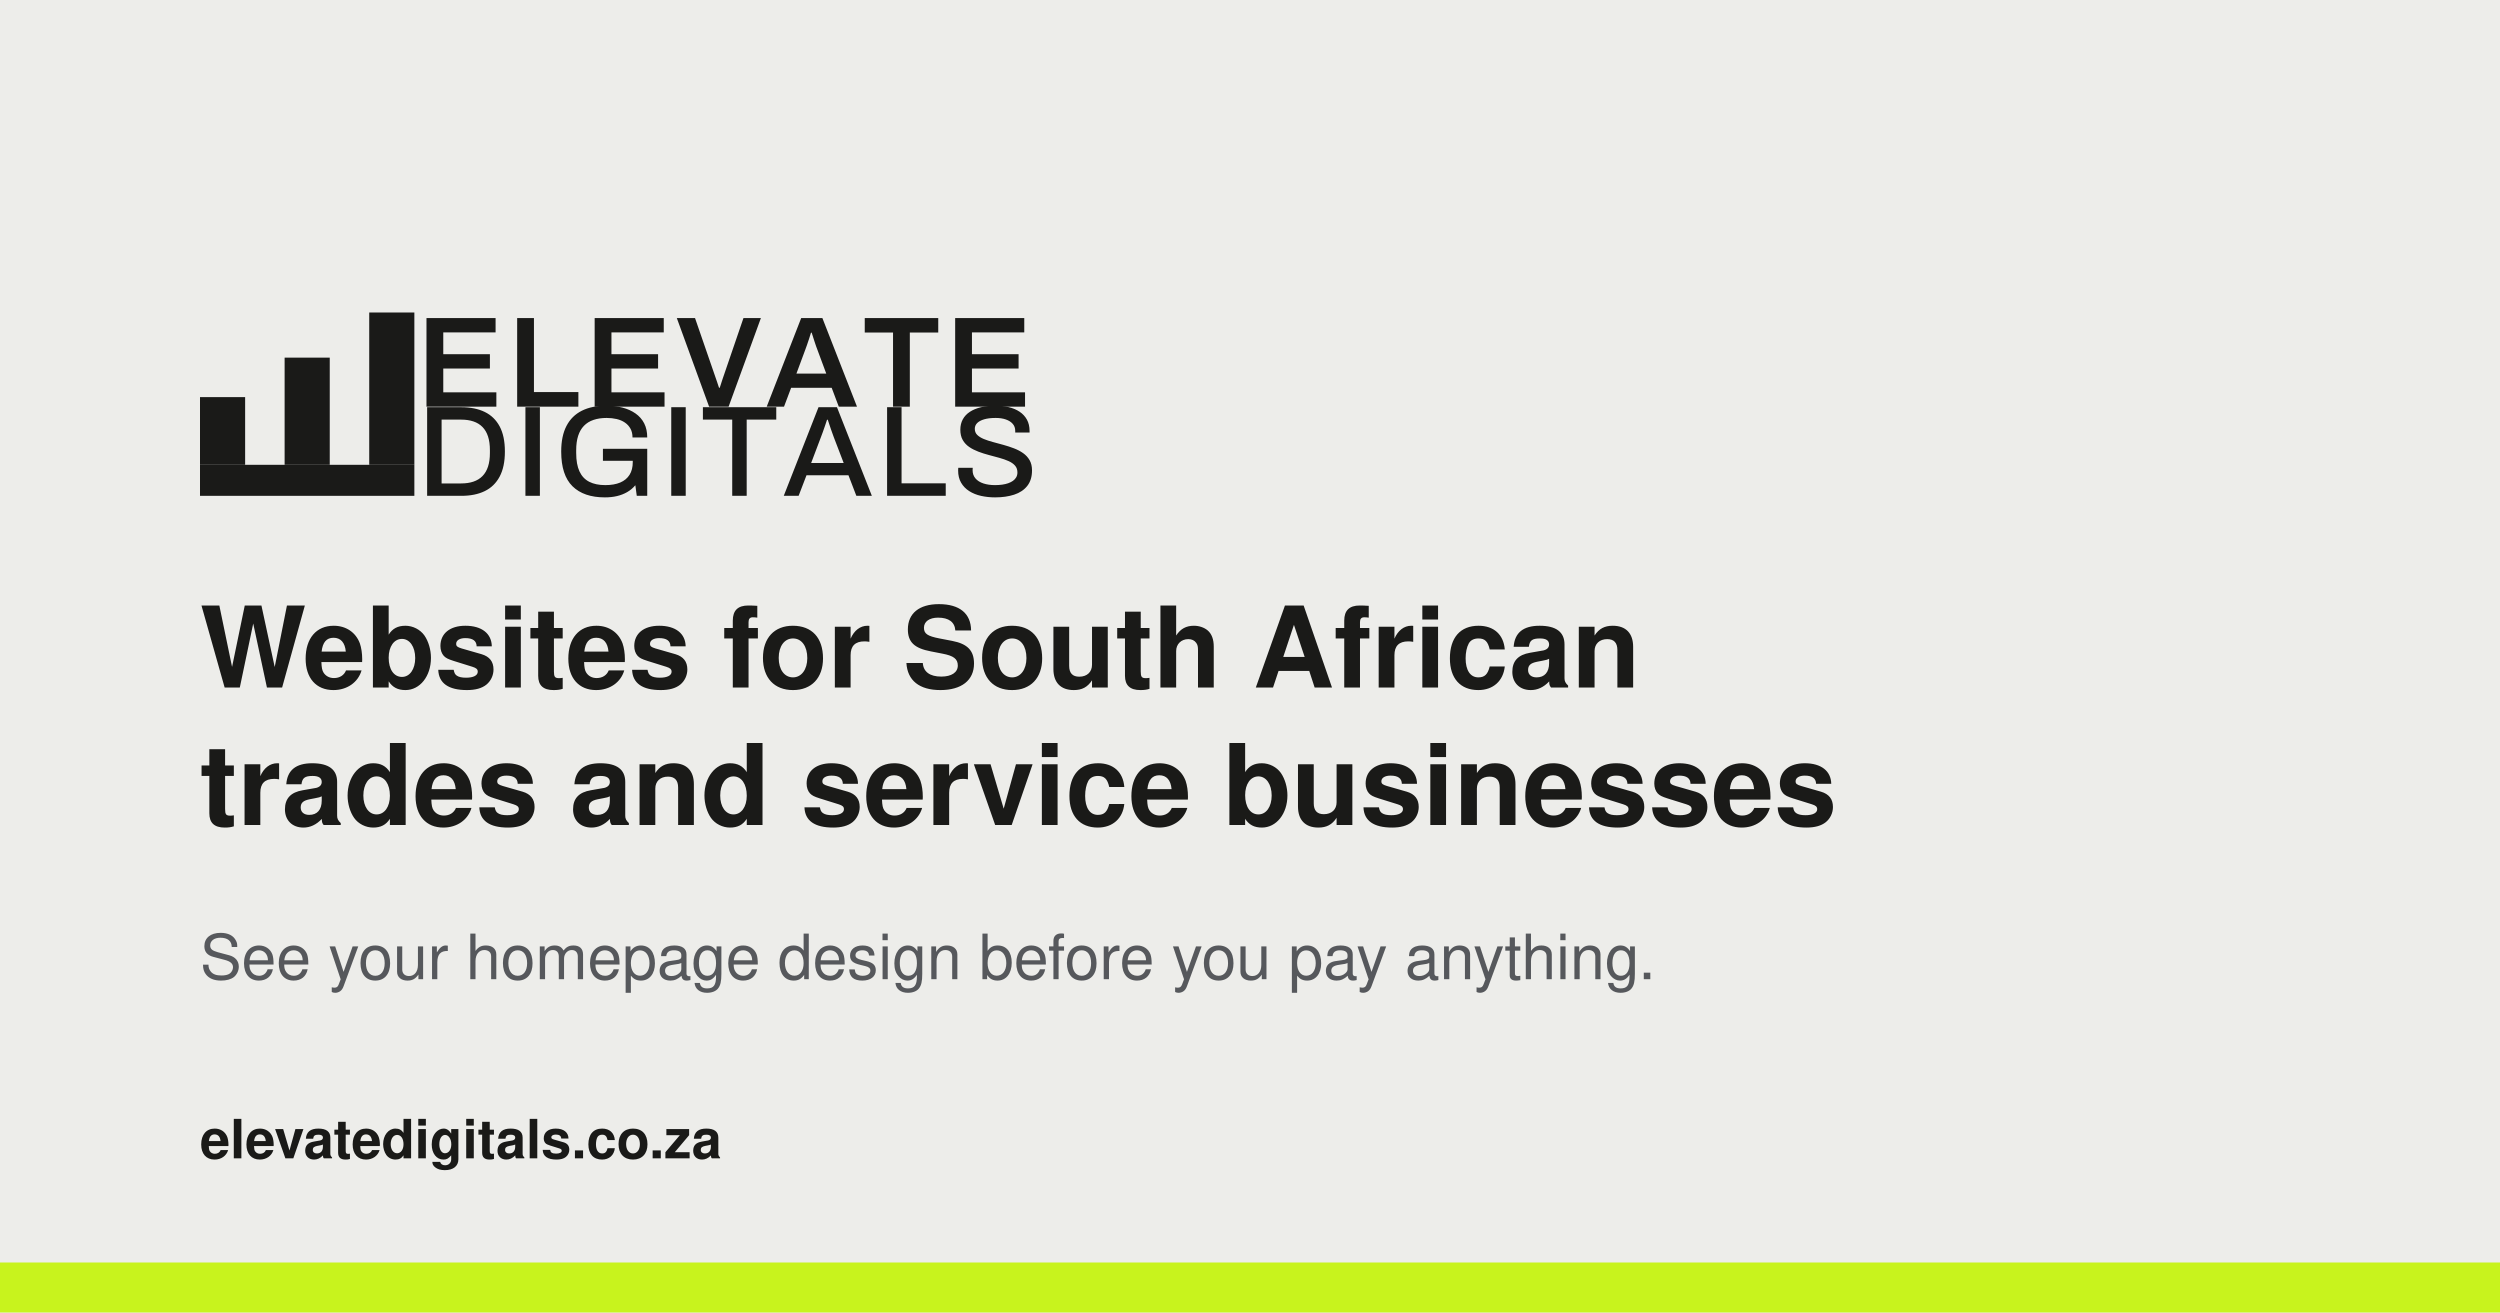
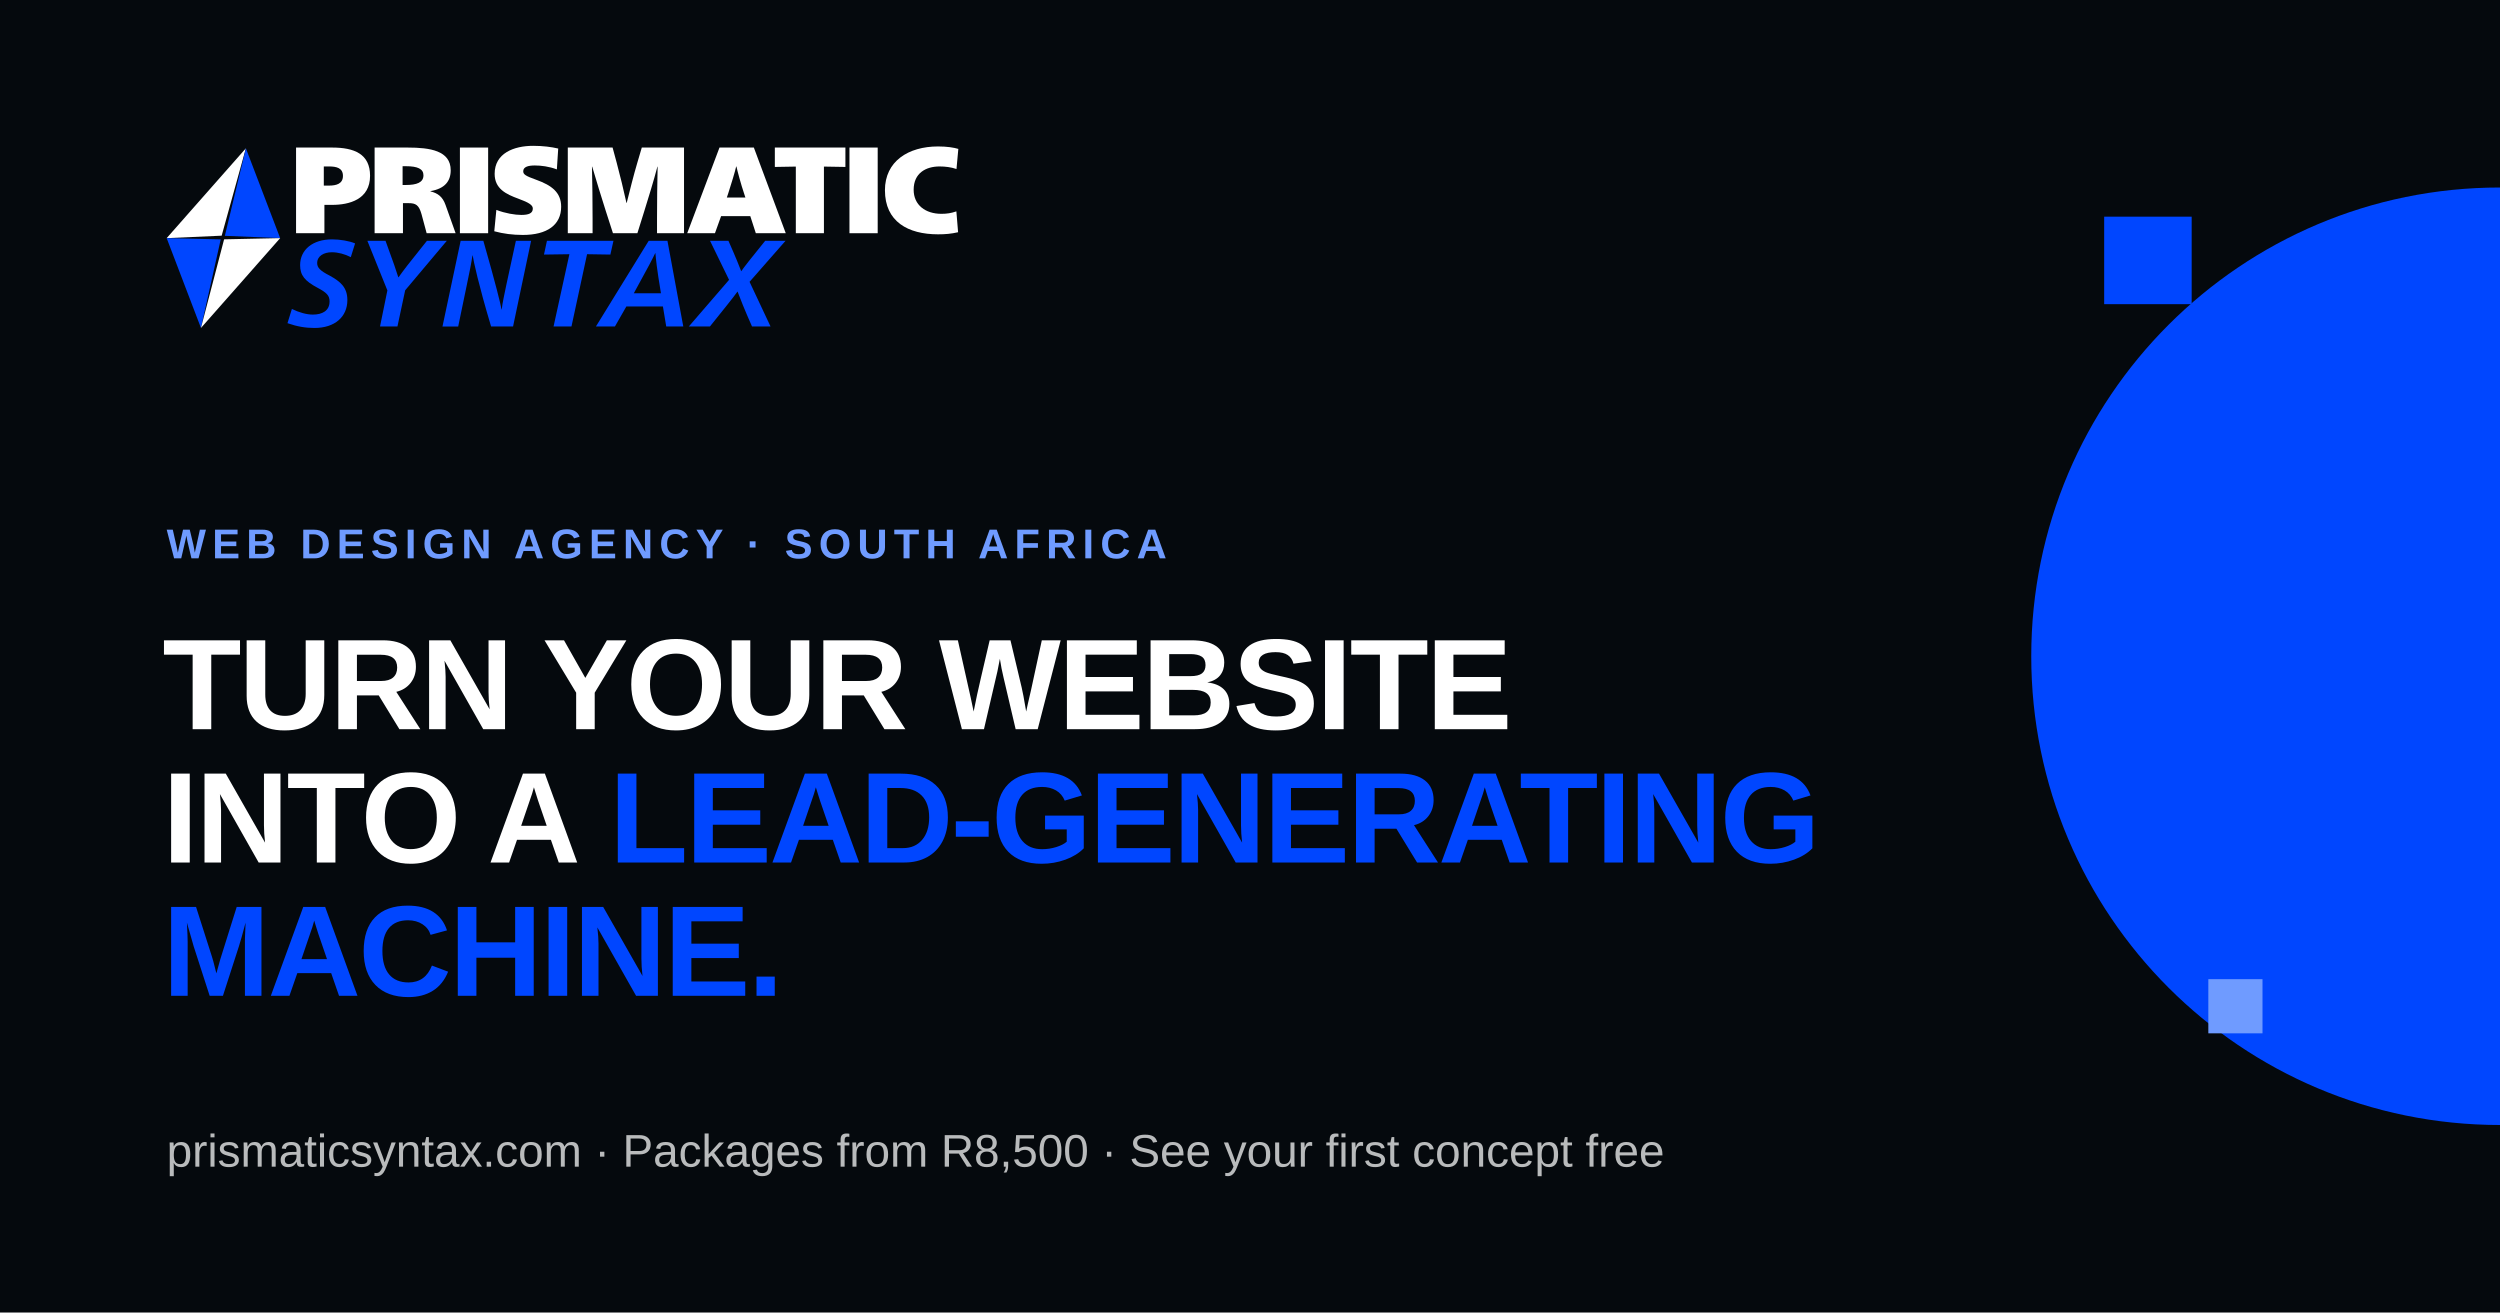
<svg xmlns="http://www.w3.org/2000/svg" viewBox="0 0 1200 630" width="1200" height="630" role="img">
-   <rect width="1200" height="630" fill="#EDEDEA" />
-   <rect x="0" y="606" width="1200" height="24" fill="#C8F31D" />
-   <g transform="translate(79.75385,125.6308) scale(1.353846)" fill="#1A1A18">
-     <rect x="12" y="72" width="76" height="11" />
-     <rect x="12" y="48" width="16" height="24" />
-     <rect x="42" y="34" width="16" height="38" />
-     <rect x="72" y="18" width="16" height="54" />
+   <rect width="1200" height="630" fill="#05090d" />
+   <path d="M1200 90a225 225 0 0 0 0 450z" fill="#0046ff" />
+   <rect x="1010" y="104" width="42" height="42" fill="#0046ff" />
+   <rect x="1060" y="470" width="26" height="26" fill="#6f9bff" />
+   <g transform="translate(80,70) scale(0.22675)">
+     <polygon fill="#ffffff" points="167.67 5.2 116.39 190.2 0 195.38" />
+     <polygon fill="#0046ff" points="167.67 5.2 123.17 190.47 240.26 195.38" />
+     <polygon fill="#0046ff" points="72.58 385.56 114.42 198 0 195.38" />
+     <polygon fill="#ffffff" points="72.58 385.56 121.6 197.9 240.26 195.38" />
+     <path fill="#ffffff" d="M273.91,3.64h76.38c46.77,0,80.28,13.51,80.28,59.76,0,50.14-43.91,61.58-80.28,61.58h-16.37v60.02h-60.02V3.64ZM343.54,84.18c15.85,0,29.62-3.9,29.62-20.53s-13.25-20.01-29.62-20.01h-10.91v40.53h10.91Z" />
+     <path fill="#ffffff" d="M440.19,3.64h70.15c47.03,0,90.93,6.5,90.93,48.06,0,23.12-12.47,38.97-42.87,44.17v.52c15.59,3.9,25.72,11.17,31.96,28.84l21.3,59.76h-61.32l-10.91-40.53c-5.46-19.49-12.47-23.12-27.28-23.12h-11.95v63.65h-60.02V3.64ZM506.18,82.88c23.12,0,37.41-5.2,37.41-20.53,0-13.51-12.21-19.23-37.41-19.23h-6.75v39.75h6.75Z" />
+     <path fill="#ffffff" d="M620.76,3.64h59.76v181.35h-59.76V3.64Z" />
+     <path fill="#ffffff" d="M693.5,180.83l4.42-45.21c18.71,7.27,39.49,10.65,52.74,10.65,15.59,0,24.42-3.38,24.42-13.51,0-7.02-7.53-12.47-30.4-20.79-26.24-9.61-50.4-21.04-50.4-52.74,0-43.65,40.79-59.24,81.58-59.24,20.79,0,38.19,2.34,53,5.72l-2.86,44.17c-16.63-6.24-33.26-8.31-46.77-8.31-14.29,0-24.42,3.12-24.42,12.21,0,6.75,4.68,9.87,27.8,18.19,32.48,11.69,52.48,26.76,52.48,56.9,0,38.71-29.88,59.76-81.06,59.76-21.56,0-41.57-2.6-60.54-7.79Z" />
+     <path fill="#ffffff" d="M849.13,3.64h94.83l8.57,31.7c7.54,28.06,14.55,57.42,20.79,85.48h.52c7.01-28.06,14.29-57.42,22.6-85.48l9.35-31.7h89.38v181.35h-57.16v-30.92c0-34.81.52-76.38,1.3-109.9h-.52c-7.01,27.28-21.04,72.75-28.06,95.09l-14.29,45.73h-51.7l-15.33-47.55c-6.75-20.52-22.34-71.97-28.58-93.27h-.52c.78,33.26,1.3,75.09,1.3,109.9v30.92h-52.48V3.64Z" />
+     <path fill="#ffffff" d="M1170.25,3.64h72.75l67.55,181.35h-63.39l-11.69-36.11h-61.83l-12.99,36.11h-58.72L1170.25,3.64ZM1225.07,109.38l-3.12-9.61c-5.46-15.85-13.77-46.25-15.85-56.12h-.52c-2.08,9.87-11.17,39.75-16.63,56.38l-3.12,9.35h39.23Z" />
+     <path fill="#ffffff" d="M1331.85,43.91l-44.43.78V3.64h149.39v41.05l-45.47-.78v141.08h-59.5V43.91Z" />
+     <path fill="#ffffff" d="M1445.39,3.64h59.76v181.35h-59.76V3.64Z" />
+     <path fill="#ffffff" d="M1520.48,94.05c0-61.32,49.36-92.75,112.5-92.75,18.97,0,33.26,2.34,42.87,5.2l-3.9,42.61c-11.17-3.9-23.64-5.46-35.85-5.46-28.58,0-54.82,13.77-54.82,49.36,0,32.48,25.2,50.92,58.72,50.92,11.17,0,20.53-1.3,31.7-5.2l3.64,44.17c-14.81,3.38-27.02,4.42-42.35,4.42-63.65,0-112.5-26.76-112.5-93.27Z" />
+     <path fill="#0046ff" d="M255.73,375.43l9.35-30.14c15.33,7.54,31.18,11.95,44.43,11.95,19.75,0,35.33-8.05,35.33-27.8,0-12.73-6.24-18.71-25.72-29.1-26.76-14.29-36.63-26.24-36.63-47.8,0-32.74,26.76-54.56,67.55-54.56,16.89,0,36.63,3.38,48.84,8.57l-9.09,29.1c-12.47-6.5-27.28-10.39-40.01-10.39-17.15,0-31.18,8.05-31.18,22.86,0,9.61,5.98,16.11,26.24,26.5,23.12,12.73,37.67,24.94,37.67,51.96,0,35.33-26.5,58.98-69.63,58.98-18.71,0-36.37-2.86-57.16-10.13Z" />
+     <path fill="#0046ff" d="M467.22,306.06l-42.35-104.96h38.45c17.41,47.81,22.86,63.39,27.02,77.16h.52c9.87-14.03,20.78-28.32,60.02-77.16h42.09l-88.08,104.7-16.37,76.64h-36.89l15.59-76.38Z" />
+     <path fill="#0046ff" d="M622.32,201.09h48.07c27.02,94.57,36.37,133.28,38.45,145.23h.52c.78-10.91,6.24-35.07,9.61-51.7l20.27-93.53h32.22l-38.19,181.35h-46.51c-27.02-90.41-36.89-137.44-38.97-150.43h-.52c-1.3,11.17-7.53,42.09-11.69,61.58l-18.45,88.86h-33.26l38.45-181.35Z" />
+     <path fill="#0046ff" d="M852.51,229.41l-53.78.78,6.24-29.1h140.82l-6.5,29.1-49.36-.78-33,153.03h-37.93l33.52-153.03Z" />
+     <path fill="#0046ff" d="M1020.35,201.09h39.75l33.52,181.35h-36.11l-7.01-42.35h-77.42l-24.16,42.35h-40.27l111.72-181.35ZM1046.33,312.03c-9.09-53.52-10.91-75.34-11.69-84.7h-.52c-4.16,9.09-15.33,30.66-45.21,84.7h57.42Z" />
+     <path fill="#0046ff" d="M1190.52,283.71l-40.27-82.62h38.97c16.63,37.41,23.64,55.6,27.02,64.43,6.24-9.09,20.27-27.02,50.66-64.43h43.13l-76.12,86.78,44.43,94.57h-39.23c-15.59-35.07-25.72-60.8-30.66-74.05-9.35,13.25-30.4,38.97-58.46,74.05h-44.69l85.22-98.73Z" />
  </g>
-   <g fill="#1A1A18">
-     <path transform="translate(200,195.2) scale(0.62)" d="M7.6 0.0V-68.6H61.1V-57.5H20.6V-40.6H56.7V-29.5H20.6V-11.1H61.7V0.0Z M77.8 0.0V-68.6H90.8V-11.3H125.2V0.0Z M137.8 0.0V-68.6H191.3V-57.5H150.8V-40.6H186.9V-29.5H150.8V-11.1H191.9V0.0Z M226.4 0.0 201.4 -68.6H215.5L231.8 -21.4Q232.2 -20.4 232.6 -19.1Q233 -17.8 233.4 -16.65Q233.8 -15.5 234.1 -14.6H234.6Q234.9 -15.4 235.25 -16.5Q235.6 -17.6 236 -18.85Q236.4 -20.1 236.8 -21.3L253 -68.6H266.5L241.5 0.0Z M271.0 0.0 297.7 -68.6H314.1L340.9 0.0H326.8L321.3 -14.6H289.9L284.4 0.0ZM294.0 -25.6H317.1L310.2 -44.2Q309.8 -45.2 309.25 -46.75Q308.7 -48.3 308.1 -50.15Q307.5 -52.0 306.9 -53.9Q306.3 -55.8 305.8 -57.3H305.3Q304.7 -55.3 303.85 -52.7Q303.0 -50.1 302.2 -47.8Q301.4 -45.5 300.9 -44.2Z M368.8 0.0V-57.4H346.9V-68.6H403.8V-57.4H381.8V0.0Z M416.9 0.0V-68.6H470.4V-57.5H429.9V-40.6H466V-29.5H429.9V-11.1H471V0.0Z" />
-     <path transform="translate(200,238.0) scale(0.62)" d="M8.1 0.0V-68.6H34.6Q45.2 -68.6 52.7 -64.95Q60.2 -61.3 64.25 -53.75Q68.3 -46.2 68.3 -34.3Q68.3 -22.5 64.25 -14.9Q60.2 -7.3 52.7 -3.65Q45.2 0.0 34.6 0.0ZM19.3 -9.6H34.5Q39.8 -9.6 43.95 -11.0Q48.1 -12.4 50.95 -15.3Q53.8 -18.2 55.25 -22.65Q56.7 -27.1 56.7 -33.2V-35.3Q56.7 -41.5 55.25 -45.95Q53.8 -50.4 50.95 -53.3Q48.1 -56.2 43.95 -57.6Q39.8 -59.0 34.5 -59.0H19.3Z M84.2 0.0V-68.6H95.4V0.0Z M145.7 1.2Q129.4 1.2 120.65 -7.4Q111.9 -16.0 111.9 -34.3Q111.9 -46.3 116 -54.15Q120.1 -62.0 127.9 -65.9Q135.7 -69.8 146.9 -69.8Q153.6 -69.8 159.35 -68.3Q165.1 -66.8 169.45 -63.75Q173.8 -60.7 176.15 -56.1Q178.5 -51.5 178.5 -45.2H167.1Q167.1 -49.1 165.55 -51.95Q164.0 -54.8 161.25 -56.7Q158.5 -58.6 154.85 -59.45Q151.2 -60.3 147.1 -60.3Q141.4 -60.3 136.95 -58.8Q132.5 -57.3 129.5 -54.2Q126.5 -51.1 125 -46.4Q123.5 -41.7 123.5 -35.3V-33.2Q123.5 -24.4 126.05 -18.9Q128.6 -13.4 133.65 -10.85Q138.7 -8.3 146.0 -8.3Q152.9 -8.3 157.6 -10.3Q162.3 -12.3 164.8 -16.25Q167.3 -20.2 167.3 -26.1V-27.1H144.2V-36.4H178.5V0.0H170.4L169.3 -8.2Q166.5 -4.9 162.9 -2.85Q159.3 -0.8 155.05 0.2Q150.8 1.2 145.7 1.2Z M197.1 0.0V-68.6H208.3V0.0Z M244.3 0.0V-59.0H221.6V-68.6H278.4V-59.0H255.5V0.0Z M284.2 0.0 311.1 -68.6H325.4L352.4 0.0H340.4L334.3 -15.9H301.8L295.7 0.0ZM305.4 -25.4H330.6L322.9 -45.5Q322.6 -46.4 322.0 -48.0Q321.4 -49.6 320.75 -51.5Q320.1 -53.4 319.45 -55.35Q318.8 -57.3 318.3 -58.9H317.7Q317.1 -57.0 316.2 -54.4Q315.3 -51.8 314.45 -49.4Q313.6 -47.0 313.0 -45.5Z M364.2 0.0V-68.6H375.4V-9.7H409.6V0.0Z M447.8 1.2Q442.2 1.2 437.0 0.05Q431.8 -1.1 427.8 -3.65Q423.8 -6.2 421.5 -10.15Q419.2 -14.1 419.2 -19.6Q419.2 -20.2 419.25 -20.75Q419.3 -21.3 419.3 -21.7H430.5Q430.5 -21.4 430.45 -20.8Q430.4 -20.2 430.4 -19.8Q430.4 -16.1 432.6 -13.5Q434.8 -10.9 438.75 -9.6Q442.7 -8.3 447.8 -8.3Q450.6 -8.3 453.2 -8.65Q455.8 -9.0 457.95 -9.75Q460.1 -10.5 461.7 -11.65Q463.3 -12.8 464.2 -14.4Q465.1 -16.0 465.1 -18.1Q465.1 -21.3 463.25 -23.4Q461.4 -25.5 458.25 -26.9Q455.1 -28.3 451.15 -29.4Q447.2 -30.5 443.0 -31.6Q438.8 -32.7 434.85 -34.2Q430.9 -35.7 427.75 -37.85Q424.6 -40.0 422.75 -43.25Q420.9 -46.5 420.9 -51.2Q420.9 -55.7 422.8 -59.2Q424.7 -62.7 428.3 -65.05Q431.9 -67.4 436.9 -68.6Q441.9 -69.8 448.2 -69.8Q453.6 -69.8 458.4 -68.65Q463.2 -67.5 466.8 -65.1Q470.4 -62.7 472.45 -59.0Q474.5 -55.3 474.5 -50.2V-49.0H463.4V-50.3Q463.4 -53.5 461.5 -55.7Q459.6 -57.9 456.2 -59.1Q452.8 -60.3 448.3 -60.3Q443.0 -60.3 439.4 -59.25Q435.8 -58.2 433.95 -56.35Q432.1 -54.5 432.1 -51.9Q432.1 -49.0 434.0 -47.15Q435.9 -45.3 439.05 -44.0Q442.2 -42.7 446.15 -41.65Q450.1 -40.6 454.25 -39.45Q458.4 -38.3 462.35 -36.8Q466.3 -35.3 469.45 -33.1Q472.6 -30.9 474.5 -27.65Q476.4 -24.4 476.4 -19.7Q476.4 -12.3 472.7 -7.65Q469.0 -3.0 462.55 -0.9Q456.1 1.2 447.8 1.2Z" />
+   <text x="80" y="268" font-family="Inter Tight, Helvetica Neue, Arial, sans-serif" font-weight="600" font-size="20" letter-spacing="3" fill="#6f9bff">WEB DESIGN AGENCY · SOUTH AFRICA</text>
+   <g font-family="Inter Tight, Helvetica Neue, Arial, sans-serif" font-weight="800" font-size="62" letter-spacing="-1.2">
+     <text x="78" y="350" fill="#ffffff">TURN YOUR WEBSITE</text>
+     <text x="78" y="414" fill="#ffffff">INTO A <tspan fill="#0046ff">LEAD-GENERATING</tspan>
+     </text>
+     <text x="78" y="478" fill="#0046ff">MACHINE.</text>
  </g>
-   <text x="96" y="330" font-family="Archivo,Helvetica,Arial,sans-serif" font-size="54" font-weight="600" fill="#1A1A18">Websites for South African</text>
-   <text x="96" y="396" font-family="Archivo,Helvetica,Arial,sans-serif" font-size="54" font-weight="600" fill="#1A1A18">trades and service businesses</text>
-   <text x="96" y="470" font-family="Archivo,Helvetica,Arial,sans-serif" font-size="30" fill="#56585C">See your homepage design before you pay anything.</text>
-   <text x="96" y="556" font-family="Archivo,Helvetica,Arial,sans-serif" font-size="26" font-weight="600" fill="#1A1A18">elevatedigitals.co.za</text>
+   <text x="80" y="560" font-family="Manrope, Helvetica Neue, Arial, sans-serif" font-weight="500" font-size="22" fill="rgba(255,255,255,.72)">prismaticsyntax.com  ·  Packages from R8,500  ·  See your first concept free</text>
</svg>
